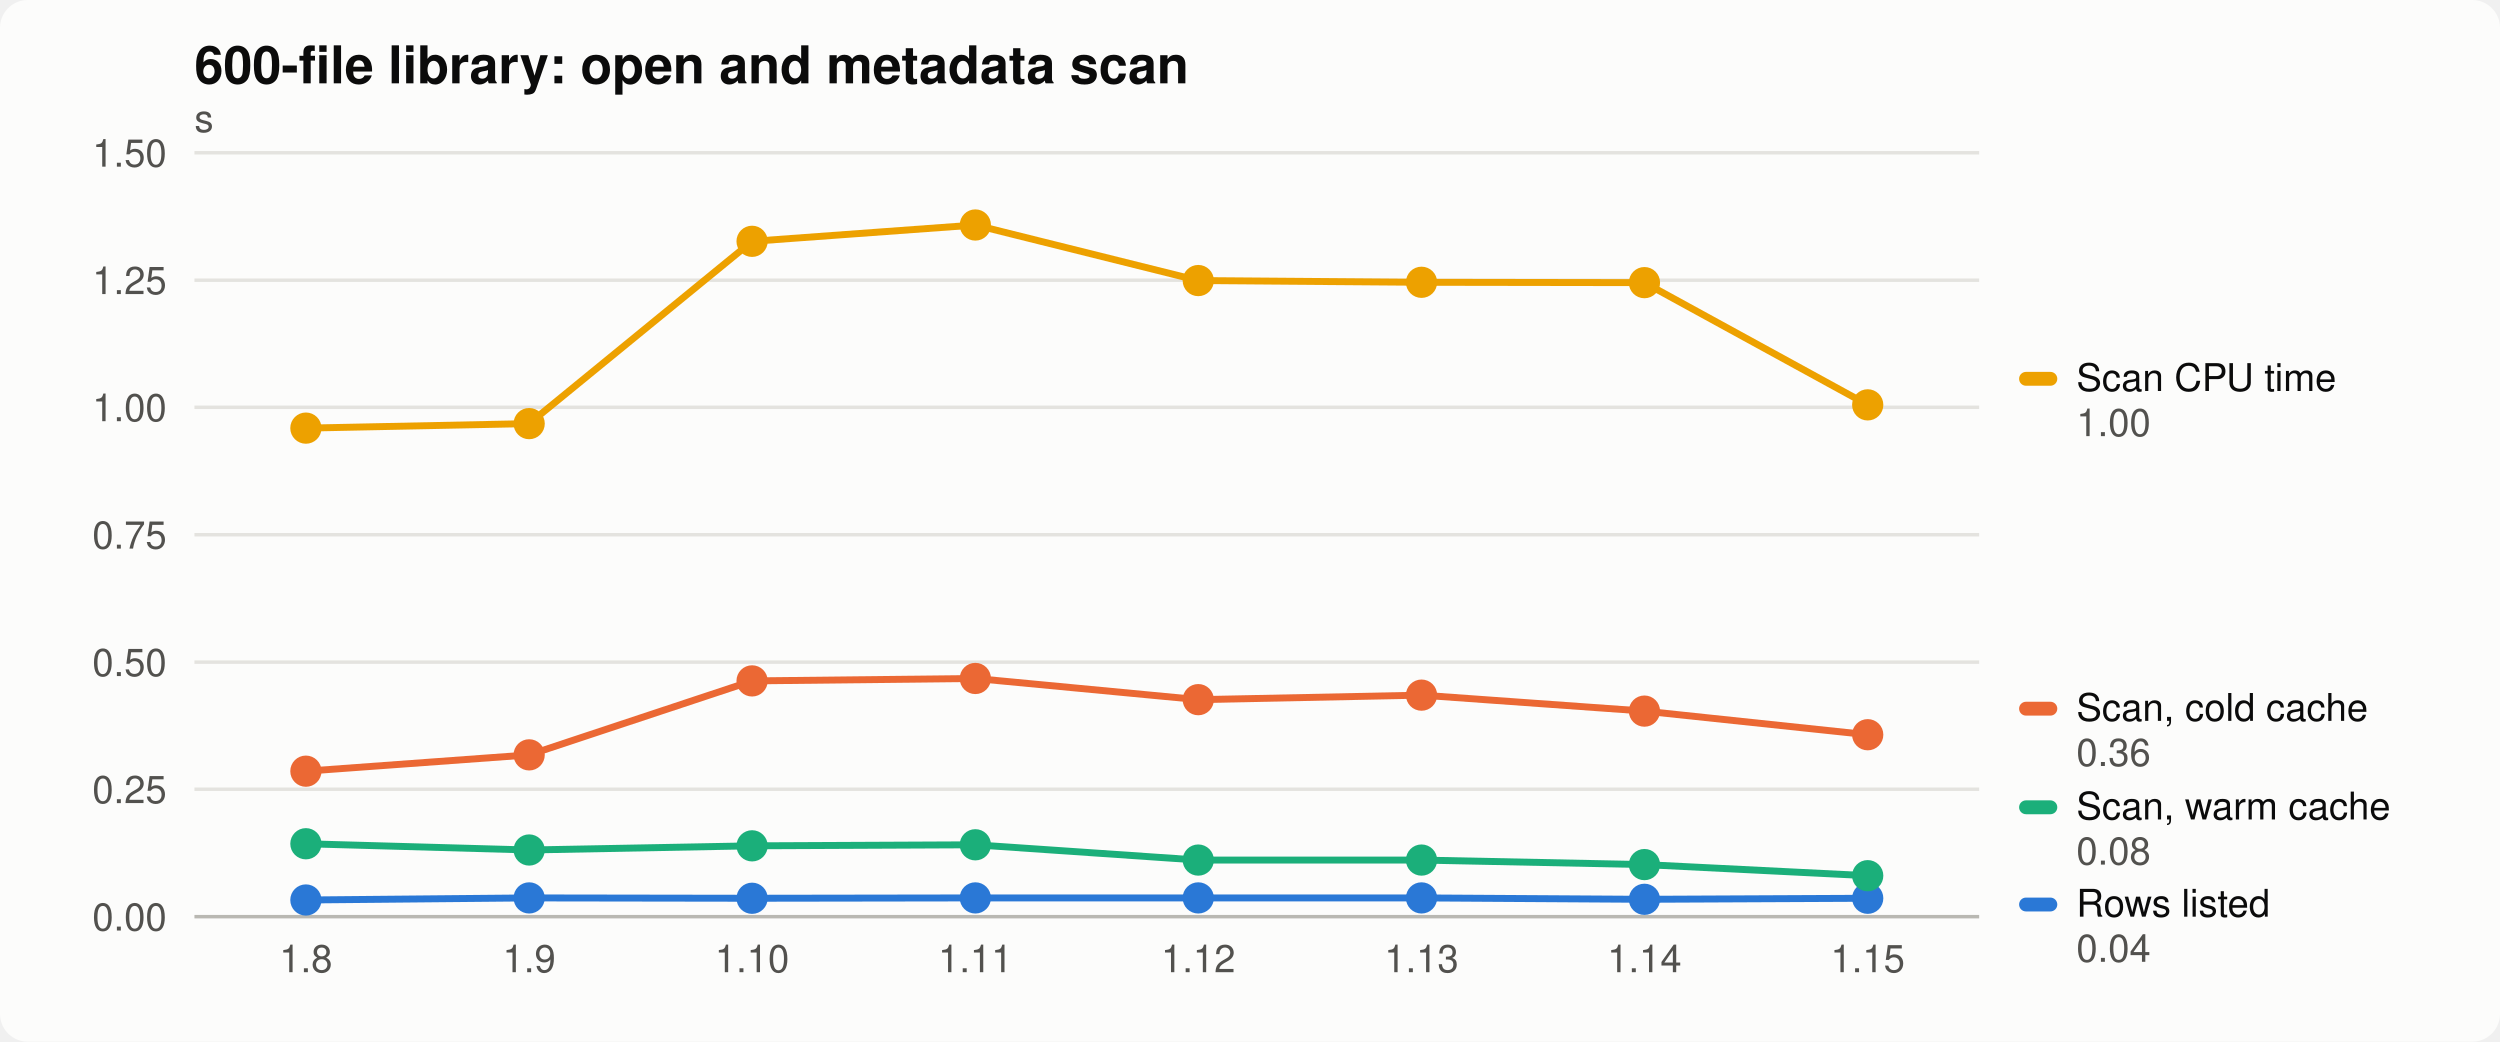
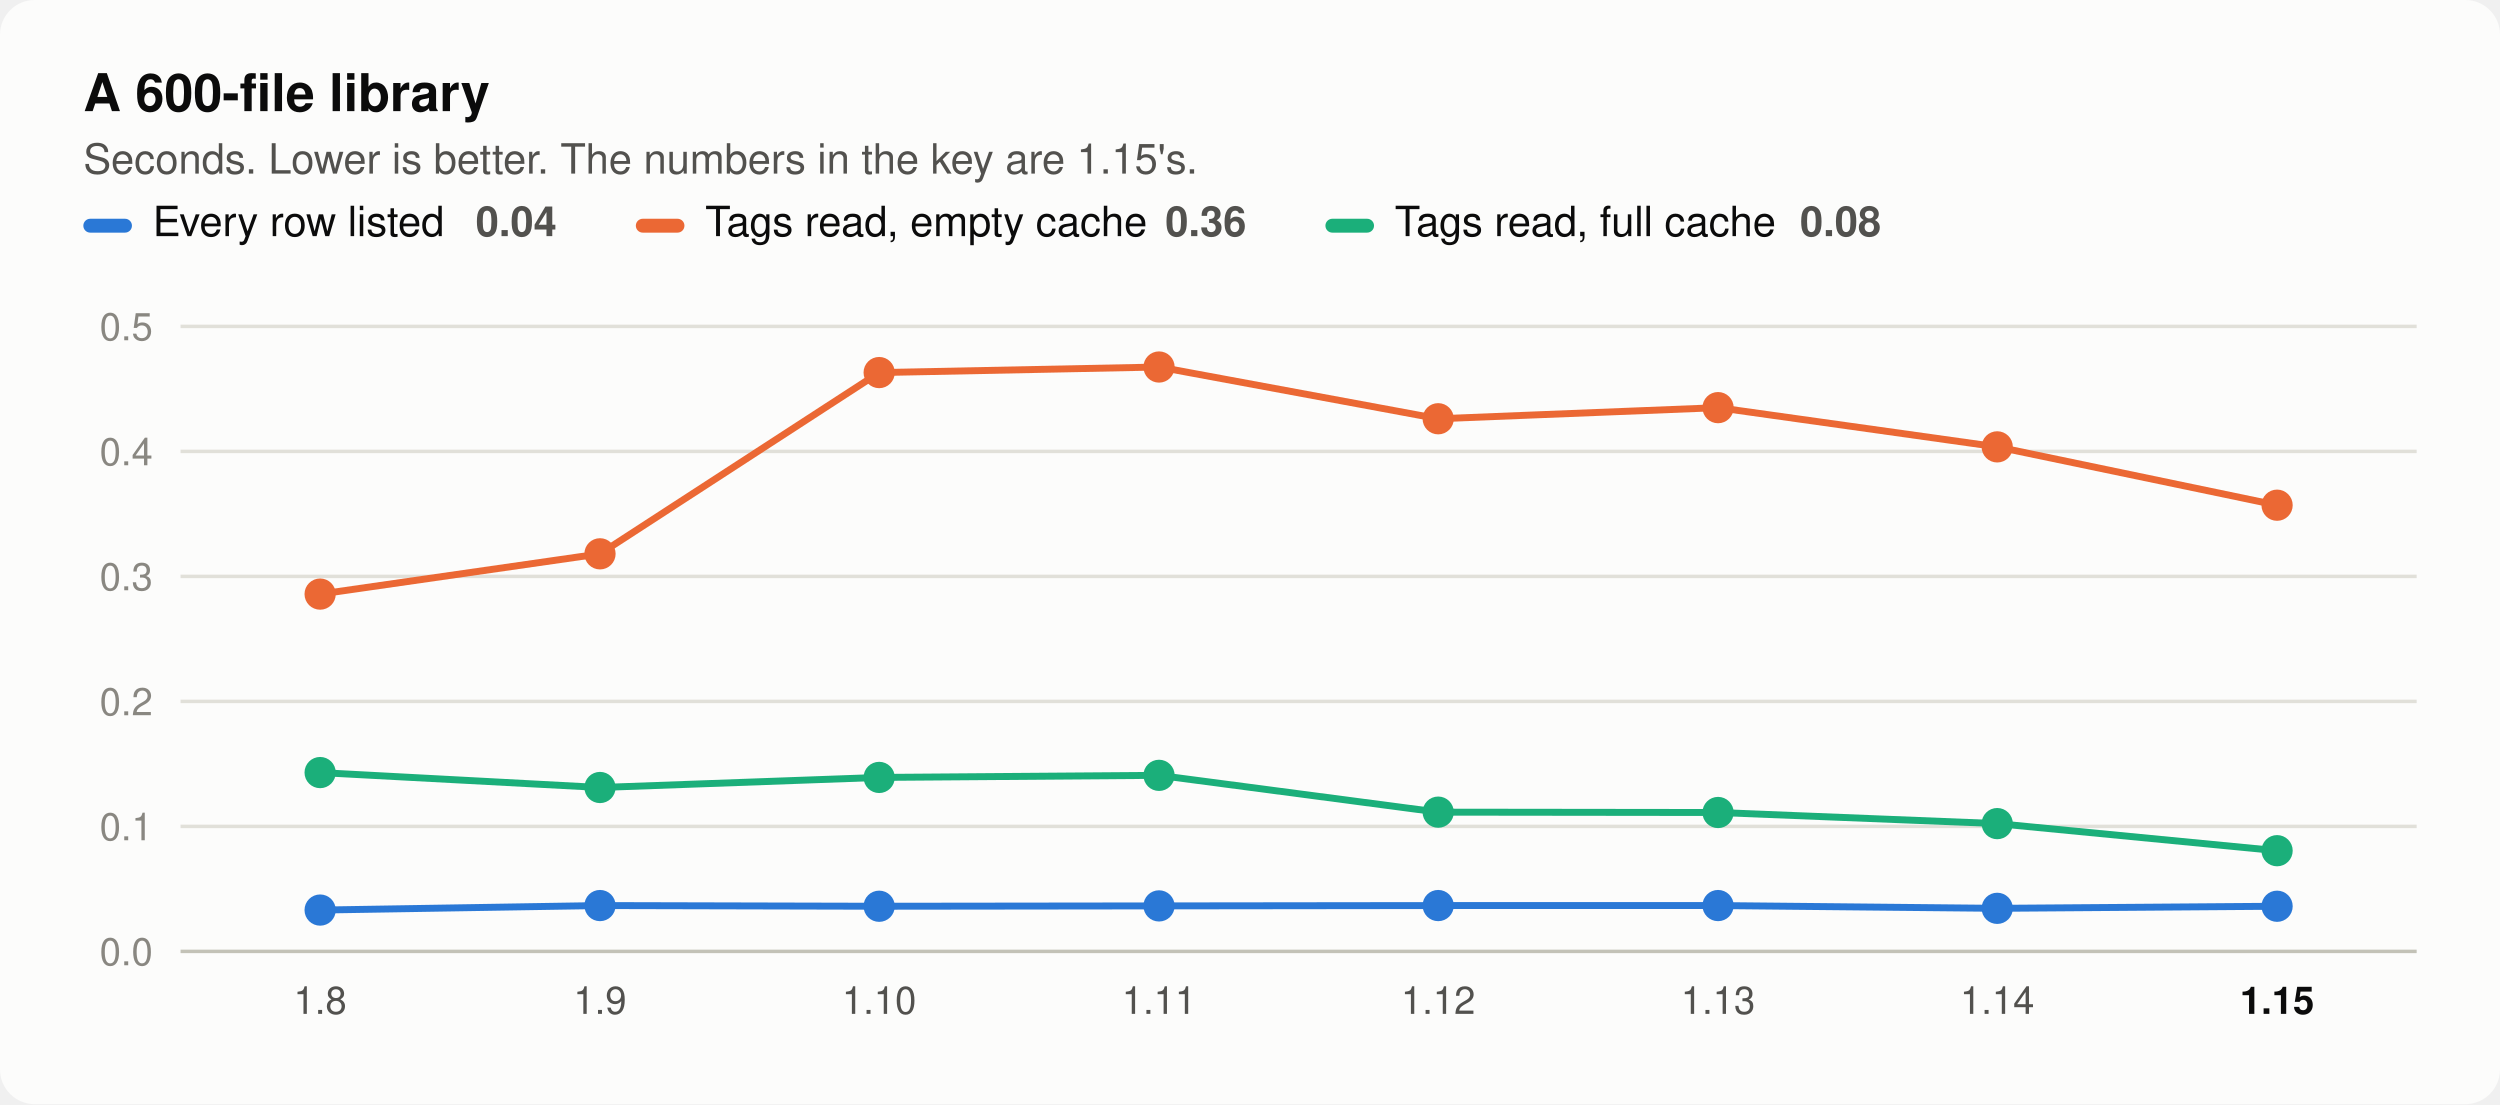
- <svg xmlns="http://www.w3.org/2000/svg" viewBox="0 0 720 300" width="720" height="300" font-family="-apple-system,BlinkMacSystemFont,Segoe UI,Helvetica,Arial,sans-serif" role="img" aria-label="600-file library: open and metadata scan">
-   <style>.bg{fill:#fcfcfb}.t{fill:#0b0b0b}.m{fill:#52514e}.g{stroke:#e4e3df}.a{stroke:#b9b8b2}.s0{stroke:#2a78d6;fill:#2a78d6}.s1{stroke:#eb6834;fill:#eb6834}.s2{stroke:#1baf7a;fill:#1baf7a}.s3{stroke:#eda100;fill:#eda100}@media (prefers-color-scheme:dark){.bg{fill:#1a1a19}.t{fill:#ffffff}.m{fill:#c3c2b7}.g{stroke:#2f2f2d}.a{stroke:#555550}.s0{stroke:#3987e5;fill:#3987e5}.s1{stroke:#d95926;fill:#d95926}.s2{stroke:#199e70;fill:#199e70}.s3{stroke:#c98500;fill:#c98500}}.l{fill:none;stroke-width:2;stroke-linejoin:round;stroke-linecap:round}</style>
-   <rect class="bg" width="720" height="300" rx="8" />
-   <text class="t" x="56" y="24" font-size="15" font-weight="600">600-file library: open and metadata scan</text>
-   <text class="m" x="56" y="38" font-size="11">s</text>
-   <line class="a" x1="56" x2="570" y1="264.0" y2="264.0" />
-   <text class="m" x="48" y="268.0" font-size="11" text-anchor="end">0.00</text>
-   <line class="g" x1="56" x2="570" y1="227.3" y2="227.3" />
-   <text class="m" x="48" y="231.3" font-size="11" text-anchor="end">0.25</text>
-   <line class="g" x1="56" x2="570" y1="190.7" y2="190.7" />
-   <text class="m" x="48" y="194.7" font-size="11" text-anchor="end">0.50</text>
-   <line class="g" x1="56" x2="570" y1="154.0" y2="154.0" />
-   <text class="m" x="48" y="158.0" font-size="11" text-anchor="end">0.75</text>
-   <line class="g" x1="56" x2="570" y1="117.3" y2="117.3" />
-   <text class="m" x="48" y="121.3" font-size="11" text-anchor="end">1.00</text>
-   <line class="g" x1="56" x2="570" y1="80.7" y2="80.7" />
-   <text class="m" x="48" y="84.7" font-size="11" text-anchor="end">1.25</text>
-   <line class="g" x1="56" x2="570" y1="44.0" y2="44.0" />
-   <text class="m" x="48" y="48.0" font-size="11" text-anchor="end">1.50</text>
-   <text class="m" x="88.1" y="280" font-size="11" text-anchor="middle">1.8</text>
-   <text class="m" x="152.4" y="280" font-size="11" text-anchor="middle">1.9</text>
-   <text class="m" x="216.6" y="280" font-size="11" text-anchor="middle">1.10</text>
-   <text class="m" x="280.9" y="280" font-size="11" text-anchor="middle">1.11</text>
-   <text class="m" x="345.1" y="280" font-size="11" text-anchor="middle">1.12</text>
-   <text class="m" x="409.4" y="280" font-size="11" text-anchor="middle">1.13</text>
-   <text class="m" x="473.6" y="280" font-size="11" text-anchor="middle">1.14</text>
-   <text class="m" x="537.9" y="280" font-size="11" text-anchor="middle">1.15</text>
-   <path class="l s0" d="M88.1,259.2 L152.4,258.6 L216.6,258.7 L280.9,258.6 L345.1,258.6 L409.4,258.6 L473.6,259.0 L537.9,258.7" />
-   <circle class="s0" cx="88.1" cy="259.2" r="4" stroke="none" />
-   <circle class="s0" cx="152.4" cy="258.6" r="4" stroke="none" />
-   <circle class="s0" cx="216.6" cy="258.7" r="4" stroke="none" />
-   <circle class="s0" cx="280.9" cy="258.6" r="4" stroke="none" />
-   <circle class="s0" cx="345.1" cy="258.6" r="4" stroke="none" />
-   <circle class="s0" cx="409.4" cy="258.6" r="4" stroke="none" />
-   <circle class="s0" cx="473.6" cy="259.0" r="4" stroke="none" />
-   <circle class="s0" cx="537.9" cy="258.7" r="4" stroke="none" />
-   <path class="l s1" d="M88.1,222.1 L152.4,217.4 L216.6,196.1 L280.9,195.4 L345.1,201.5 L409.4,200.2 L473.6,204.8 L537.9,211.6" />
-   <circle class="s1" cx="88.1" cy="222.1" r="4" stroke="none" />
-   <circle class="s1" cx="152.4" cy="217.4" r="4" stroke="none" />
-   <circle class="s1" cx="216.6" cy="196.1" r="4" stroke="none" />
-   <circle class="s1" cx="280.9" cy="195.4" r="4" stroke="none" />
-   <circle class="s1" cx="345.1" cy="201.5" r="4" stroke="none" />
-   <circle class="s1" cx="409.4" cy="200.2" r="4" stroke="none" />
-   <circle class="s1" cx="473.6" cy="204.8" r="4" stroke="none" />
-   <circle class="s1" cx="537.9" cy="211.6" r="4" stroke="none" />
-   <path class="l s2" d="M88.1,243.0 L152.4,244.8 L216.6,243.6 L280.9,243.3 L345.1,247.7 L409.4,247.7 L473.6,249.0 L537.9,252.2" />
-   <circle class="s2" cx="88.1" cy="243.0" r="4" stroke="none" />
-   <circle class="s2" cx="152.4" cy="244.8" r="4" stroke="none" />
-   <circle class="s2" cx="216.6" cy="243.6" r="4" stroke="none" />
-   <circle class="s2" cx="280.9" cy="243.3" r="4" stroke="none" />
-   <circle class="s2" cx="345.1" cy="247.7" r="4" stroke="none" />
-   <circle class="s2" cx="409.4" cy="247.7" r="4" stroke="none" />
-   <circle class="s2" cx="473.6" cy="249.0" r="4" stroke="none" />
-   <circle class="s2" cx="537.9" cy="252.2" r="4" stroke="none" />
-   <path class="l s3" d="M88.1,123.3 L152.4,122.0 L216.6,69.5 L280.9,64.8 L345.1,80.8 L409.4,81.3 L473.6,81.4 L537.9,116.6" />
-   <circle class="s3" cx="88.1" cy="123.3" r="4" stroke="none" />
-   <circle class="s3" cx="152.4" cy="122.0" r="4" stroke="none" />
-   <circle class="s3" cx="216.6" cy="69.5" r="4" stroke="none" />
-   <circle class="s3" cx="280.9" cy="64.8" r="4" stroke="none" />
-   <circle class="s3" cx="345.1" cy="80.8" r="4" stroke="none" />
-   <circle class="s3" cx="409.4" cy="81.3" r="4" stroke="none" />
-   <circle class="s3" cx="473.6" cy="81.4" r="4" stroke="none" />
-   <circle class="s3" cx="537.9" cy="116.6" r="4" stroke="none" />
-   <rect class="s3" x="582" y="107.6" width="10" height="3" rx="1.5" stroke="none" />
-   <text class="t" x="598" y="112.6" font-size="11">Scan CPU time</text>
-   <text class="m" x="598" y="125.6" font-size="11">1.00</text>
-   <rect class="s1" x="582" y="202.6" width="10" height="3" rx="1.5" stroke="none" />
-   <text class="t" x="598" y="207.6" font-size="11">Scan, cold cache</text>
-   <text class="m" x="598" y="220.6" font-size="11">0.36</text>
-   <rect class="s2" x="582" y="231.0" width="10" height="3" rx="1.5" stroke="none" />
-   <text class="t" x="598" y="236.0" font-size="11">Scan, warm cache</text>
-   <text class="m" x="598" y="249.0" font-size="11">0.08</text>
-   <rect class="s0" x="582" y="259.0" width="10" height="3" rx="1.5" stroke="none" />
-   <text class="t" x="598" y="264.0" font-size="11">Rows listed</text>
-   <text class="m" x="598" y="277.0" font-size="11">0.04</text>
+ <svg xmlns="http://www.w3.org/2000/svg" viewBox="0 0 720 318" width="720" height="318" font-family="-apple-system,BlinkMacSystemFont,'Segoe UI',Helvetica,Arial,sans-serif" role="img" aria-label="A 600-file library">
+   <style>.bg{fill:#fcfcfb}.t{fill:#0b0b0b}.m{fill:#52514e}.q{fill:#898781}.box{fill:#f0efec}.g{stroke:#e1e0d9}.a{stroke:#c3c2b7}.k{stroke:#b9b8b2}.ring{stroke:#fcfcfb}.s0{fill:#2a78d6;stroke:#2a78d6}.s1{fill:#eb6834;stroke:#eb6834}.s2{fill:#1baf7a;stroke:#1baf7a}@media (prefers-color-scheme:dark){.bg{fill:#1a1a19}.t{fill:#f0efec}.m{fill:#c3c2b7}.q{fill:#898781}.box{fill:#262624}.g{stroke:#2c2c2a}.a{stroke:#383835}.k{stroke:#55554f}.ring{stroke:#1a1a19}.s0{fill:#3987e5;stroke:#3987e5}.s1{fill:#d95926;stroke:#d95926}.s2{fill:#199e70;stroke:#199e70}}text{font-variant-numeric:tabular-nums}.ln{fill:none;stroke-linejoin:round;stroke-linecap:round}rect.s0,rect.s1,rect.s2,rect.s3,rect.s4,rect.s5,rect.s6,rect.s7,rect.sg{stroke:none}</style>
+   <rect class="bg" width="720" height="318" rx="10" />
+   <text class="t" x="24.0" y="32.0" font-size="15" text-anchor="start" font-weight="600">A 600-file library</text>
+   <text class="m" x="24.0" y="50.0" font-size="12" text-anchor="start">Seconds. Lower is better. The numbers in the key are 1.15's.</text>
+   <rect class="s0" x="24" y="63.0" width="14" height="4" rx="2" />
+   <text class="t" x="44.0" y="68.0" font-size="12" text-anchor="start">Every row listed</text>
+   <text class="m" x="137.0" y="68.0" font-size="12" text-anchor="start" font-weight="600">0.04</text>
+   <rect class="s1" x="183.12" y="63.0" width="14" height="4" rx="2" />
+   <text class="t" x="203.1" y="68.0" font-size="12" text-anchor="start">Tags read, empty cache</text>
+   <text class="m" x="335.6" y="68.0" font-size="12" text-anchor="start" font-weight="600">0.36</text>
+   <rect class="s2" x="381.72" y="63.0" width="14" height="4" rx="2" />
+   <text class="t" x="401.7" y="68.0" font-size="12" text-anchor="start">Tags read, full cache</text>
+   <text class="m" x="518.4" y="68.0" font-size="12" text-anchor="start" font-weight="600">0.08</text>
+   <line class="a" x1="52.0" y1="274.0" x2="696.0" y2="274.0" stroke-width="1" />
+   <text class="q" x="44.0" y="278.0" font-size="11" text-anchor="end">0.0</text>
+   <line class="g" x1="52.0" y1="238.0" x2="696.0" y2="238.0" stroke-width="1" />
+   <text class="q" x="44.0" y="242.0" font-size="11" text-anchor="end">0.1</text>
+   <line class="g" x1="52.0" y1="202.0" x2="696.0" y2="202.0" stroke-width="1" />
+   <text class="q" x="44.0" y="206.0" font-size="11" text-anchor="end">0.2</text>
+   <line class="g" x1="52.0" y1="166.0" x2="696.0" y2="166.0" stroke-width="1" />
+   <text class="q" x="44.0" y="170.0" font-size="11" text-anchor="end">0.3</text>
+   <line class="g" x1="52.0" y1="130.0" x2="696.0" y2="130.0" stroke-width="1" />
+   <text class="q" x="44.0" y="134.0" font-size="11" text-anchor="end">0.4</text>
+   <line class="g" x1="52.0" y1="94.0" x2="696.0" y2="94.0" stroke-width="1" />
+   <text class="q" x="44.0" y="98.0" font-size="11" text-anchor="end">0.5</text>
+   <text class="m" x="92.2" y="292.0" font-size="11" text-anchor="middle">1.8</text>
+   <text class="m" x="172.8" y="292.0" font-size="11" text-anchor="middle">1.9</text>
+   <text class="m" x="253.2" y="292.0" font-size="11" text-anchor="middle">1.10</text>
+   <text class="m" x="333.8" y="292.0" font-size="11" text-anchor="middle">1.11</text>
+   <text class="m" x="414.2" y="292.0" font-size="11" text-anchor="middle">1.12</text>
+   <text class="m" x="494.8" y="292.0" font-size="11" text-anchor="middle">1.13</text>
+   <text class="m" x="575.2" y="292.0" font-size="11" text-anchor="middle">1.14</text>
+   <text class="t" x="655.8" y="292.0" font-size="11" text-anchor="middle" font-weight="600">1.15</text>
+   <path class="ln s0" stroke-width="2" d="M92.2,262.1 L172.8,260.8 L253.2,261.0 L333.8,260.9 L414.2,260.8 L494.8,260.8 L575.2,261.6 L655.8,261.0" />
+   <circle class="s0 ring" cx="92.2" cy="262.1" r="3.5" stroke-width="2" />
+   <circle class="s0 ring" cx="172.8" cy="260.8" r="3.5" stroke-width="2" />
+   <circle class="s0 ring" cx="253.2" cy="261.0" r="3.5" stroke-width="2" />
+   <circle class="s0 ring" cx="333.8" cy="260.9" r="3.5" stroke-width="2" />
+   <circle class="s0 ring" cx="414.2" cy="260.8" r="3.5" stroke-width="2" />
+   <circle class="s0 ring" cx="494.8" cy="260.8" r="3.5" stroke-width="2" />
+   <circle class="s0 ring" cx="575.2" cy="261.6" r="3.5" stroke-width="2" />
+   <circle class="s0 ring" cx="655.8" cy="261.0" r="3.5" stroke-width="2" />
+   <path class="ln s1" stroke-width="2" d="M92.2,171.1 L172.8,159.5 L253.2,107.3 L333.8,105.7 L414.2,120.6 L494.8,117.4 L575.2,128.7 L655.8,145.5" />
+   <circle class="s1 ring" cx="92.2" cy="171.1" r="3.5" stroke-width="2" />
+   <circle class="s1 ring" cx="172.8" cy="159.5" r="3.5" stroke-width="2" />
+   <circle class="s1 ring" cx="253.2" cy="107.3" r="3.5" stroke-width="2" />
+   <circle class="s1 ring" cx="333.8" cy="105.7" r="3.5" stroke-width="2" />
+   <circle class="s1 ring" cx="414.2" cy="120.6" r="3.5" stroke-width="2" />
+   <circle class="s1 ring" cx="494.8" cy="117.4" r="3.5" stroke-width="2" />
+   <circle class="s1 ring" cx="575.2" cy="128.7" r="3.5" stroke-width="2" />
+   <circle class="s1 ring" cx="655.8" cy="145.5" r="3.5" stroke-width="2" />
+   <path class="ln s2" stroke-width="2" d="M92.2,222.5 L172.8,226.8 L253.2,223.9 L333.8,223.3 L414.2,233.9 L494.8,234.0 L575.2,237.2 L655.8,245.0" />
+   <circle class="s2 ring" cx="92.2" cy="222.5" r="3.5" stroke-width="2" />
+   <circle class="s2 ring" cx="172.8" cy="226.8" r="3.5" stroke-width="2" />
+   <circle class="s2 ring" cx="253.2" cy="223.9" r="3.5" stroke-width="2" />
+   <circle class="s2 ring" cx="333.8" cy="223.3" r="3.5" stroke-width="2" />
+   <circle class="s2 ring" cx="414.2" cy="233.9" r="3.5" stroke-width="2" />
+   <circle class="s2 ring" cx="494.8" cy="234.0" r="3.5" stroke-width="2" />
+   <circle class="s2 ring" cx="575.2" cy="237.2" r="3.5" stroke-width="2" />
+   <circle class="s2 ring" cx="655.8" cy="245.0" r="3.5" stroke-width="2" />
</svg>
